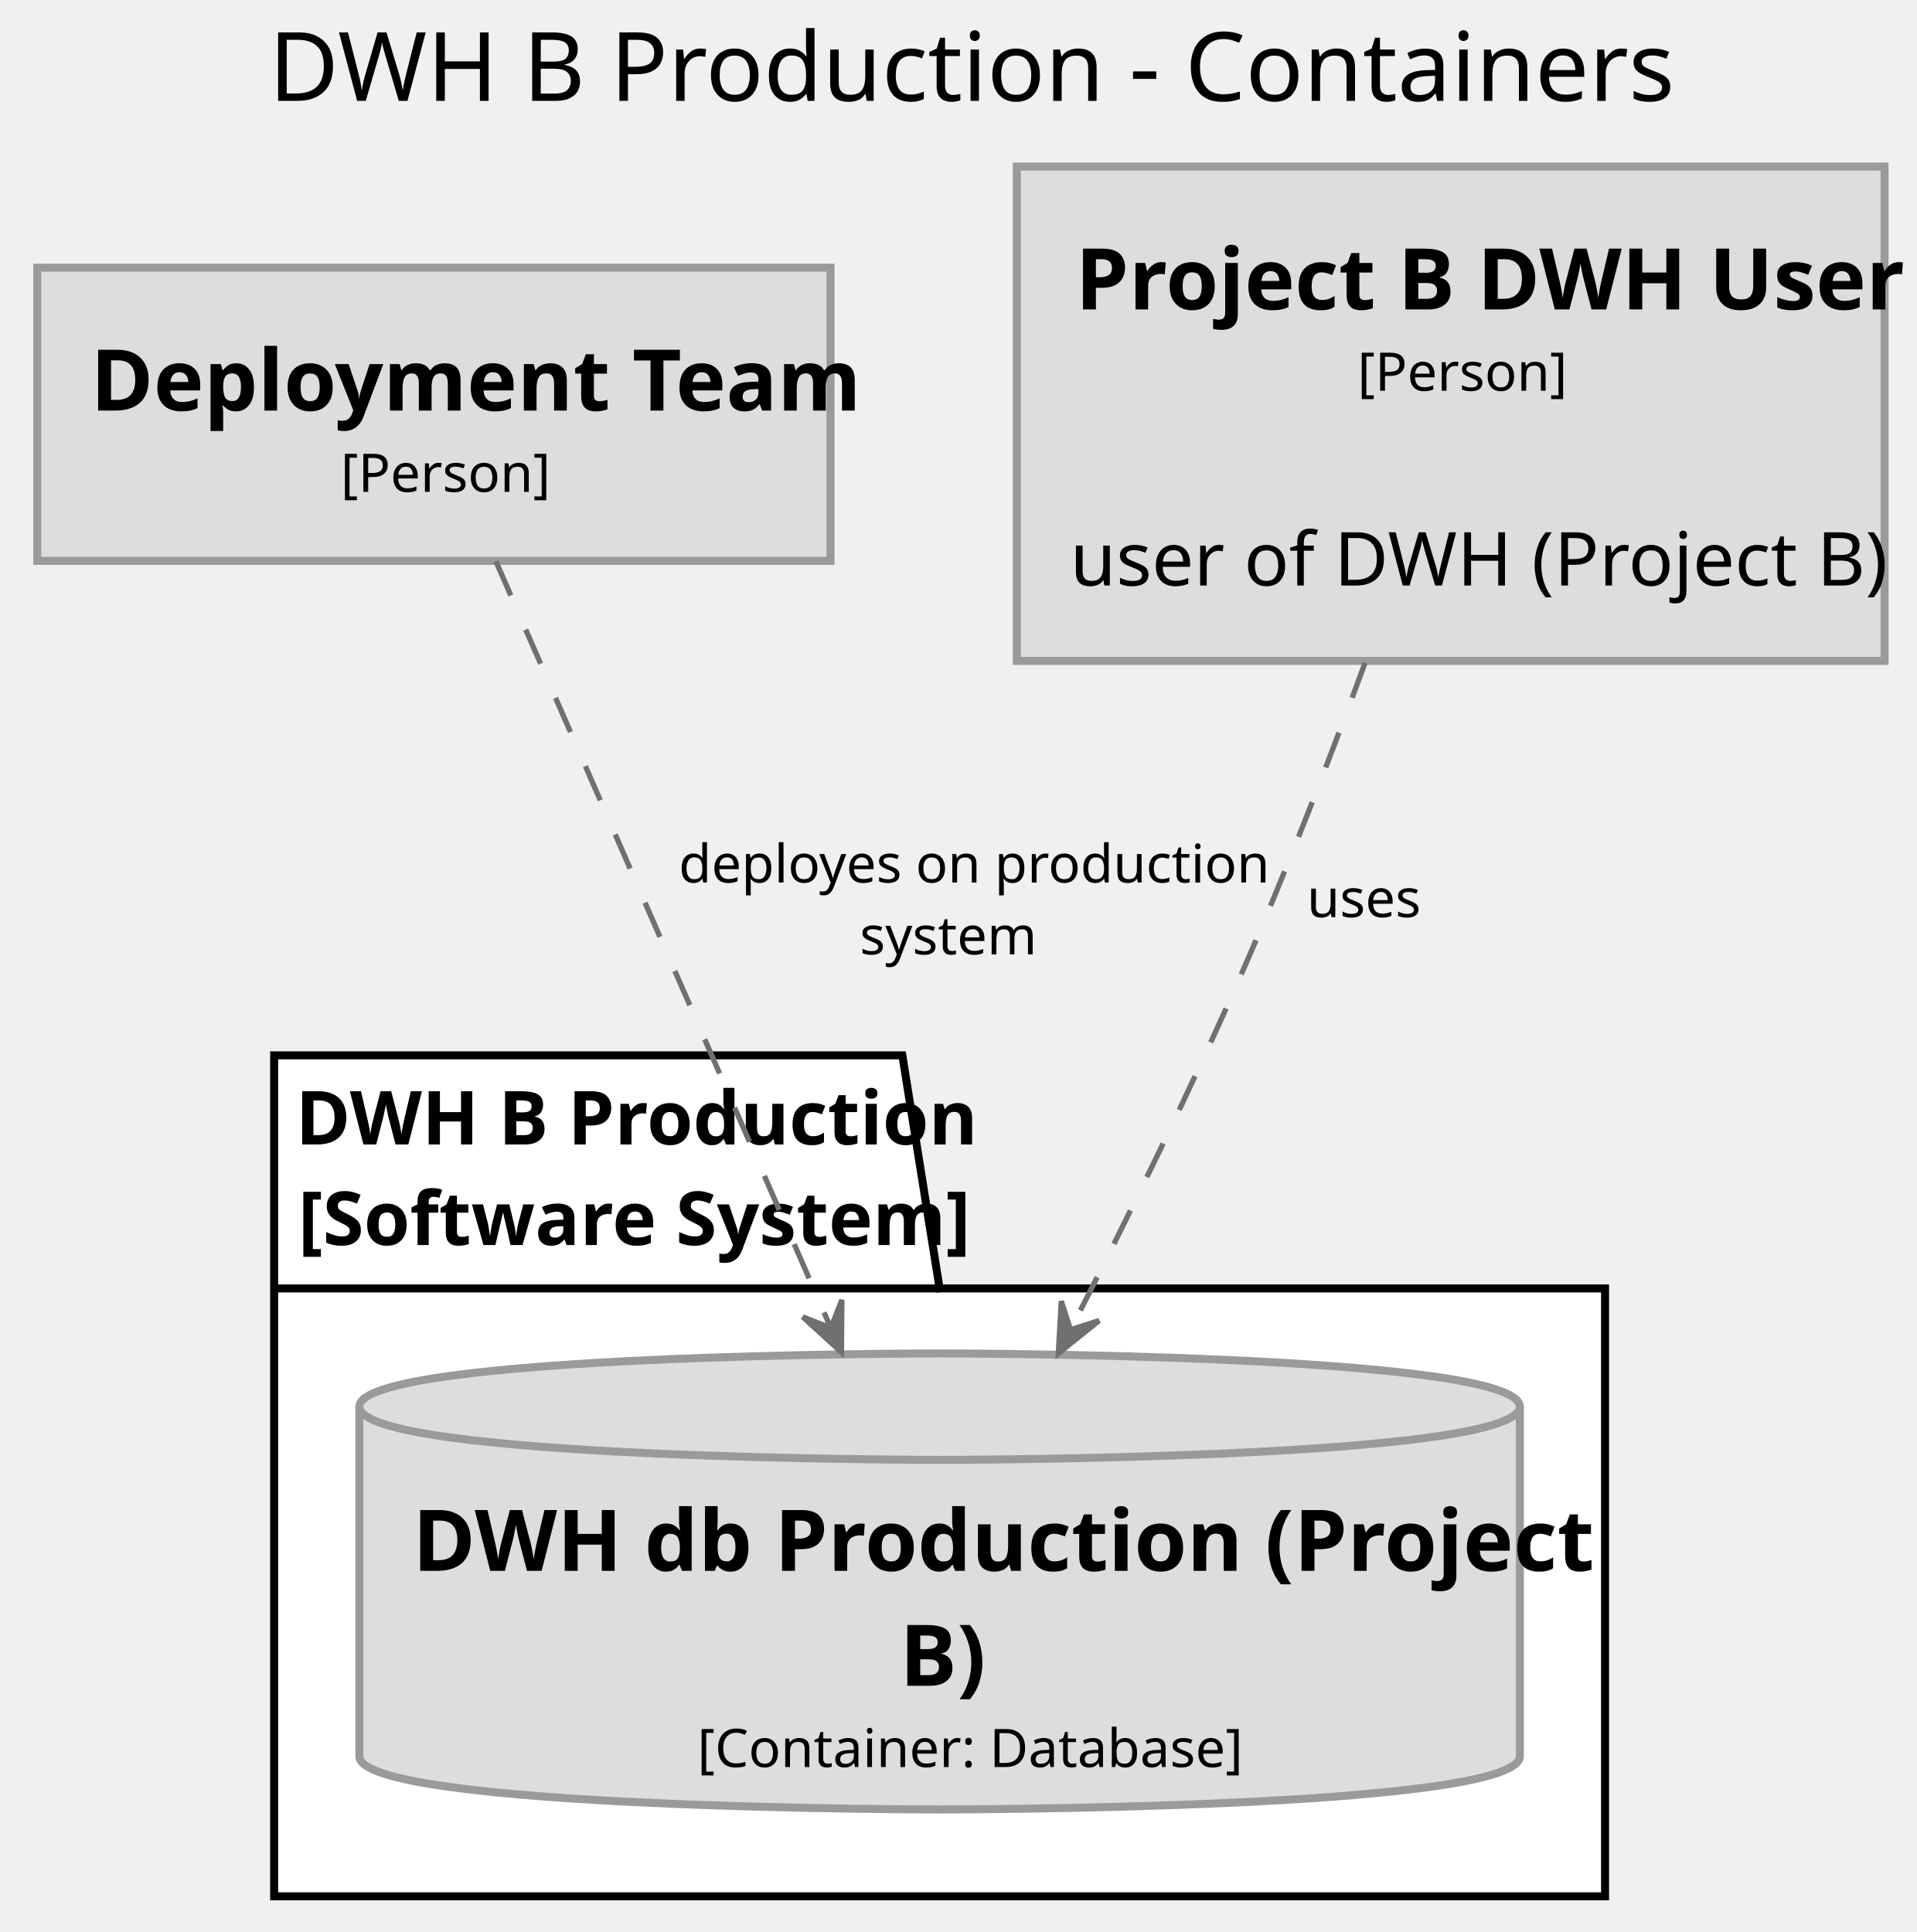
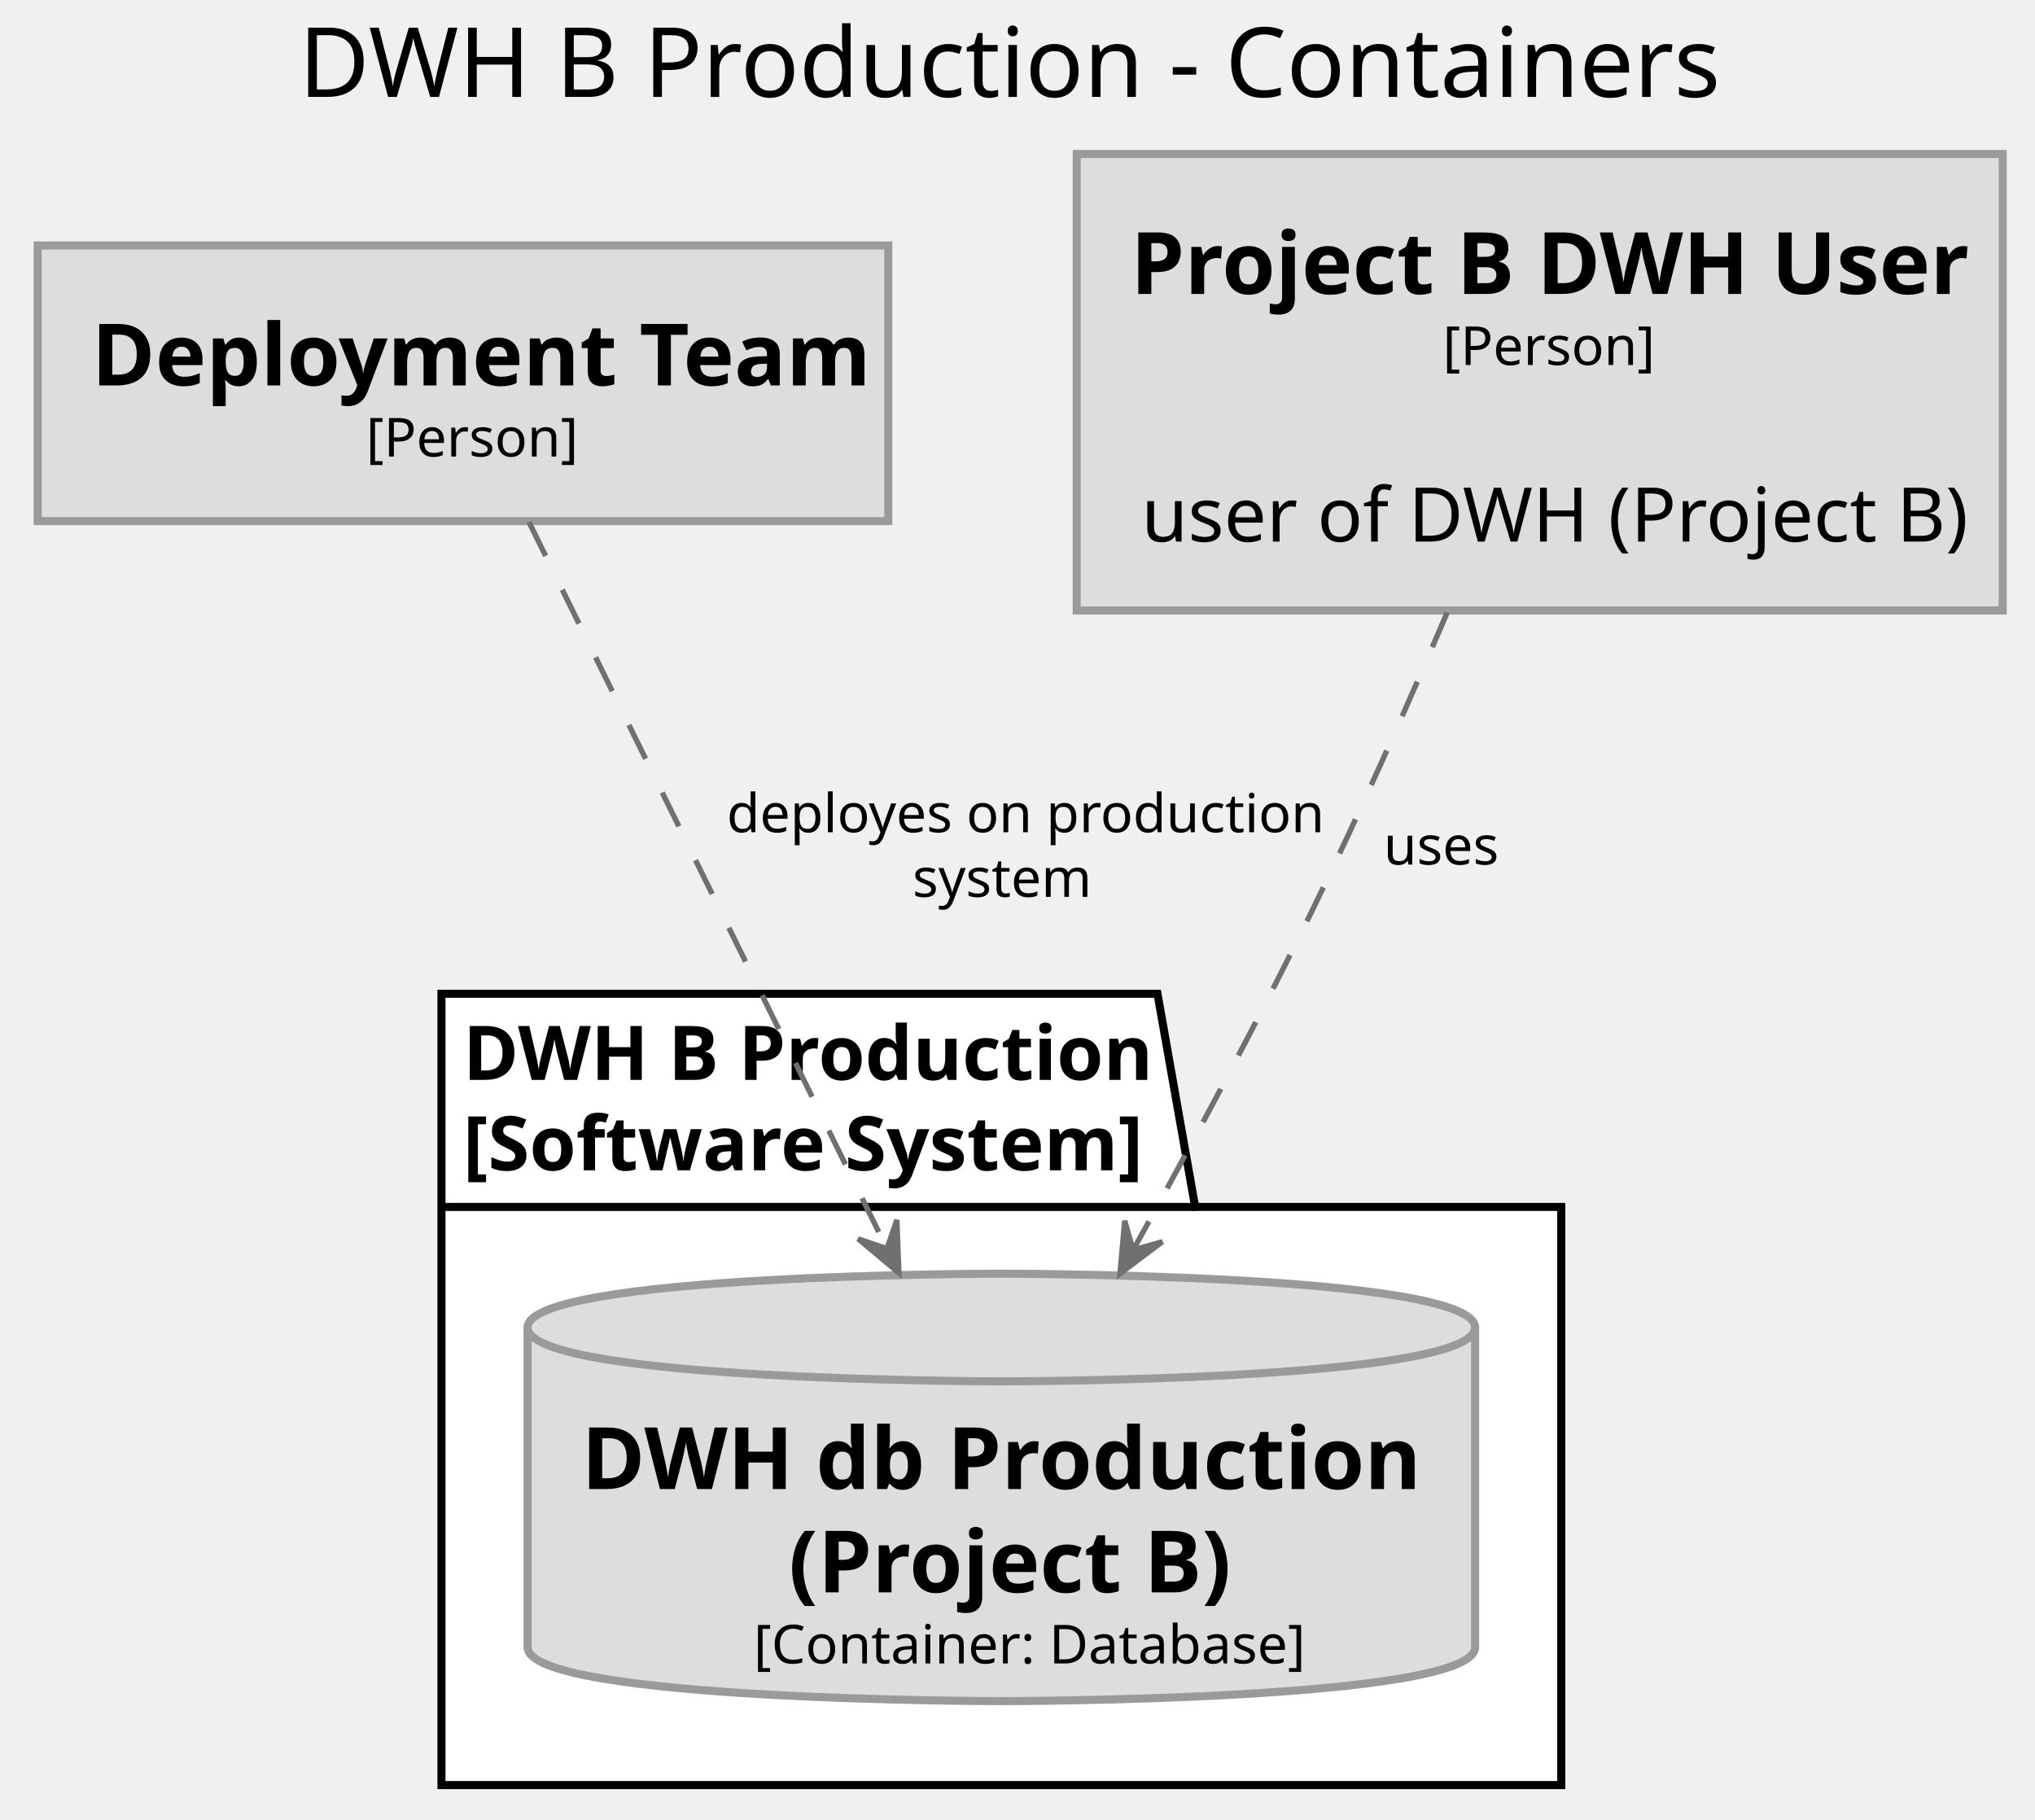
- <svg xmlns="http://www.w3.org/2000/svg" contentScriptType="application/ecmascript" contentStyleType="text/css" height="363px" preserveAspectRatio="none" style="width:360px;height:363px;" version="1.1" viewBox="0 0 360 363" width="360px" zoomAndPan="magnify">
+ <svg xmlns="http://www.w3.org/2000/svg" contentScriptType="application/ecmascript" contentStyleType="text/css" height="338px" preserveAspectRatio="none" style="width:378px;height:338px;" version="1.1" viewBox="0 0 378 338" width="378px" zoomAndPan="magnify">
  <defs />
  <g>
-     <text fill="#000000" font-family="sans-serif" font-size="18" lengthAdjust="spacing" textLength="246" x="50.5" y="18.949">DWH B Production - Containers</text>
-     <polygon fill="#FFFFFF" points="51.5,198.293,169.5,198.293,176.5,242.082,301.5,242.082,301.5,356.293,51.5,356.293,51.5,198.293" style="stroke:#000000;stroke-width:1.5;" />
-     <line style="stroke:#000000;stroke-width:1.5;" x1="51.5" x2="176.5" y1="242.082" y2="242.082" />
-     <text fill="#000000" font-family="sans-serif" font-size="14" font-weight="bold" lengthAdjust="spacing" textLength="112" x="55.5" y="215.031">DWH B Production</text>
-     <text fill="#000000" font-family="sans-serif" font-size="14" font-weight="bold" lengthAdjust="spacing" textLength="111" x="56" y="233.926">[Software System]</text>
-     <path d="M67.5,264.293 C67.5,254.293 176.5,254.293 176.5,254.293 C176.5,254.293 285.5,254.293 285.5,264.293 L285.5,329.977 C285.5,339.977 176.5,339.977 176.5,339.977 C176.5,339.977 67.5,339.977 67.5,329.977 L67.5,264.293 " fill="#DDDDDD" style="stroke:#9A9A9A;stroke-width:1.5;" />
-     <path d="M67.5,264.293 C67.5,274.293 176.5,274.293 176.5,274.293 C176.5,274.293 285.5,274.293 285.5,264.293 " fill="none" style="stroke:#9A9A9A;stroke-width:1.5;" />
-     <text fill="#000000" font-family="sans-serif" font-size="16" font-weight="bold" lengthAdjust="spacing" textLength="198" x="77.5" y="295.137">DWH db Production (Project</text>
-     <text fill="#000000" font-family="sans-serif" font-size="16" font-weight="bold" lengthAdjust="spacing" textLength="15" x="169" y="316.731">B)</text>
-     <text fill="#000000" font-family="sans-serif" font-size="10" lengthAdjust="spacing" textLength="91" x="131" y="332.008">[Container: Database]</text>
-     <rect fill="#DDDDDD" height="55.09" style="stroke:#9A9A9A;stroke-width:1.5;" width="149" x="7" y="50.293" />
-     <text fill="#000000" font-family="sans-serif" font-size="16" font-weight="bold" lengthAdjust="spacing" textLength="129" x="17" y="77.137">Deployment Team</text>
-     <text fill="#000000" font-family="sans-serif" font-size="10" lengthAdjust="spacing" textLength="35" x="64" y="92.414">[Person]</text>
-     <rect fill="#DDDDDD" height="92.879" style="stroke:#9A9A9A;stroke-width:1.5;" width="163" x="191" y="31.293" />
-     <text fill="#000000" font-family="sans-serif" font-size="16" font-weight="bold" lengthAdjust="spacing" textLength="141" x="202" y="58.137">Project B DWH User</text>
-     <text fill="#000000" font-family="sans-serif" font-size="10" lengthAdjust="spacing" textLength="35" x="255" y="73.414">[Person]</text>
-     <text fill="#000000" font-family="sans-serif" font-size="14" lengthAdjust="spacing" textLength="0" x="274.5" y="91.121" />
-     <text fill="#000000" font-family="sans-serif" font-size="14" lengthAdjust="spacing" textLength="143" x="201" y="110.016">user of DWH (Project B)</text>
-     <path d="M93.15,105.463 C108.78,141.253 136.8,205.393 156,249.363 " fill="none" id="2-to-26" style="stroke:#707070;stroke-width:1.0;stroke-dasharray:7.0,7.0;" />
-     <polygon fill="#707070" points="158.06,254.083,158.129,244.234,156.061,249.5,150.796,247.433,158.06,254.083" style="stroke:#707070;stroke-width:1.0;" />
-     <text fill="#000000" font-family="sans-serif" font-size="10" lengthAdjust="spacing" textLength="95" x="127.5" y="165.82">deployes on production</text>
-     <text fill="#000000" font-family="sans-serif" font-size="10" lengthAdjust="spacing" textLength="30" x="161.5" y="179.316">system</text>
-     <path d="M256.42,124.543 C249.74,142.693 241.65,163.643 233.5,182.293 C223.66,204.823 211.62,229.263 201.15,249.723 " fill="none" id="3-to-26" style="stroke:#707070;stroke-width:1.0;stroke-dasharray:7.0,7.0;" />
-     <polygon fill="#707070" points="198.8,254.293,206.474,248.12,201.087,249.847,199.36,244.46,198.8,254.293" style="stroke:#707070;stroke-width:1.0;" />
-     <text fill="#000000" font-family="sans-serif" font-size="10" lengthAdjust="spacing" textLength="20" x="245.5" y="172.32">uses</text>
+     <text fill="#000000" font-family="sans-serif" font-size="18" lengthAdjust="spacing" textLength="254" x="55.5" y="18">DWH B Production - Containers</text>
+     <polygon fill="#FFFFFF" points="82,184.6,215,184.6,222,224.2,290,224.2,290,331.6,82,331.6,82,184.6" style="stroke:#000000;stroke-width:1.5;" />
+     <line style="stroke:#000000;stroke-width:1.5;" x1="82" x2="222" y1="224.2" y2="224.2" />
+     <text fill="#000000" font-family="sans-serif" font-size="14" font-weight="bold" lengthAdjust="spacing" textLength="127" x="86" y="200.6">DWH B Production</text>
+     <text fill="#000000" font-family="sans-serif" font-size="14" font-weight="bold" lengthAdjust="spacing" textLength="127" x="86" y="217.4">[Software System]</text>
+     <path d="M98,246.6 C98,236.6 186,236.6 186,236.6 C186,236.6 274,236.6 274,246.6 L274,306 C274,316 186,316 186,316 C186,316 98,316 98,306 L98,246.6 " fill="#DDDDDD" style="stroke:#9A9A9A;stroke-width:1.5;" />
+     <path d="M98,246.6 C98,256.6 186,256.6 186,256.6 C186,256.6 274,256.6 274,246.6 " fill="none" style="stroke:#9A9A9A;stroke-width:1.5;" />
+     <text fill="#000000" font-family="sans-serif" font-size="16" font-weight="bold" lengthAdjust="spacing" textLength="152" x="108" y="276.6">DWH db Production</text>
+     <text fill="#000000" font-family="sans-serif" font-size="16" font-weight="bold" lengthAdjust="spacing" textLength="79" x="146.5" y="295.8">(Project B)</text>
+     <text fill="#000000" font-family="sans-serif" font-size="10" lengthAdjust="spacing" textLength="92" x="140" y="309">[Container: Database]</text>
+     <rect fill="#DDDDDD" height="51.2" style="stroke:#9A9A9A;stroke-width:1.5;" width="158" x="7" y="45.6" />
+     <text fill="#000000" font-family="sans-serif" font-size="16" font-weight="bold" lengthAdjust="spacing" textLength="138" x="17" y="71.6">Deployment Team</text>
+     <text fill="#000000" font-family="sans-serif" font-size="10" lengthAdjust="spacing" textLength="36" x="68" y="84.8">[Person]</text>
+     <rect fill="#DDDDDD" height="84.8" style="stroke:#9A9A9A;stroke-width:1.5;" width="172" x="200" y="28.6" />
+     <text fill="#000000" font-family="sans-serif" font-size="16" font-weight="bold" lengthAdjust="spacing" textLength="152" x="210" y="54.6">Project B DWH User</text>
+     <text fill="#000000" font-family="sans-serif" font-size="10" lengthAdjust="spacing" textLength="36" x="268" y="67.8">[Person]</text>
+     <text fill="#000000" font-family="sans-serif" font-size="14" lengthAdjust="spacing" textLength="0" x="288" y="83.8" />
+     <text fill="#000000" font-family="sans-serif" font-size="14" lengthAdjust="spacing" textLength="148" x="212" y="100.6">user of DWH (Project B)</text>
+     <path d="M98.26,96.99 C114.75,130.46 144.33,190.51 164.55,231.55 " fill="none" id="2-to-26" style="stroke:#707070;stroke-width:1.0;stroke-dasharray:7.0,7.0;" />
+     <polygon fill="#707070" points="166.96,236.45,166.588,226.608,164.758,231.961,159.406,230.131,166.96,236.45" style="stroke:#707070;stroke-width:1.0;" />
+     <text fill="#000000" font-family="sans-serif" font-size="10" lengthAdjust="spacing" textLength="100" x="135" y="154.6">deployes on production</text>
+     <text fill="#000000" font-family="sans-serif" font-size="10" lengthAdjust="spacing" textLength="31" x="169.5" y="166.6">system</text>
+     <path d="M268.81,113.79 C261.49,130.93 252.66,150.87 244,168.6 C233.69,189.7 221.35,212.63 210.71,231.79 " fill="none" id="3-to-26" style="stroke:#707070;stroke-width:1.0;stroke-dasharray:7.0,7.0;" />
+     <polygon fill="#707070" points="208.04,236.58,215.907,230.655,210.468,232.209,208.914,226.77,208.04,236.58" style="stroke:#707070;stroke-width:1.0;" />
+     <text fill="#000000" font-family="sans-serif" font-size="10" lengthAdjust="spacing" textLength="20" x="257" y="160.6">uses</text>
  </g>
</svg>
